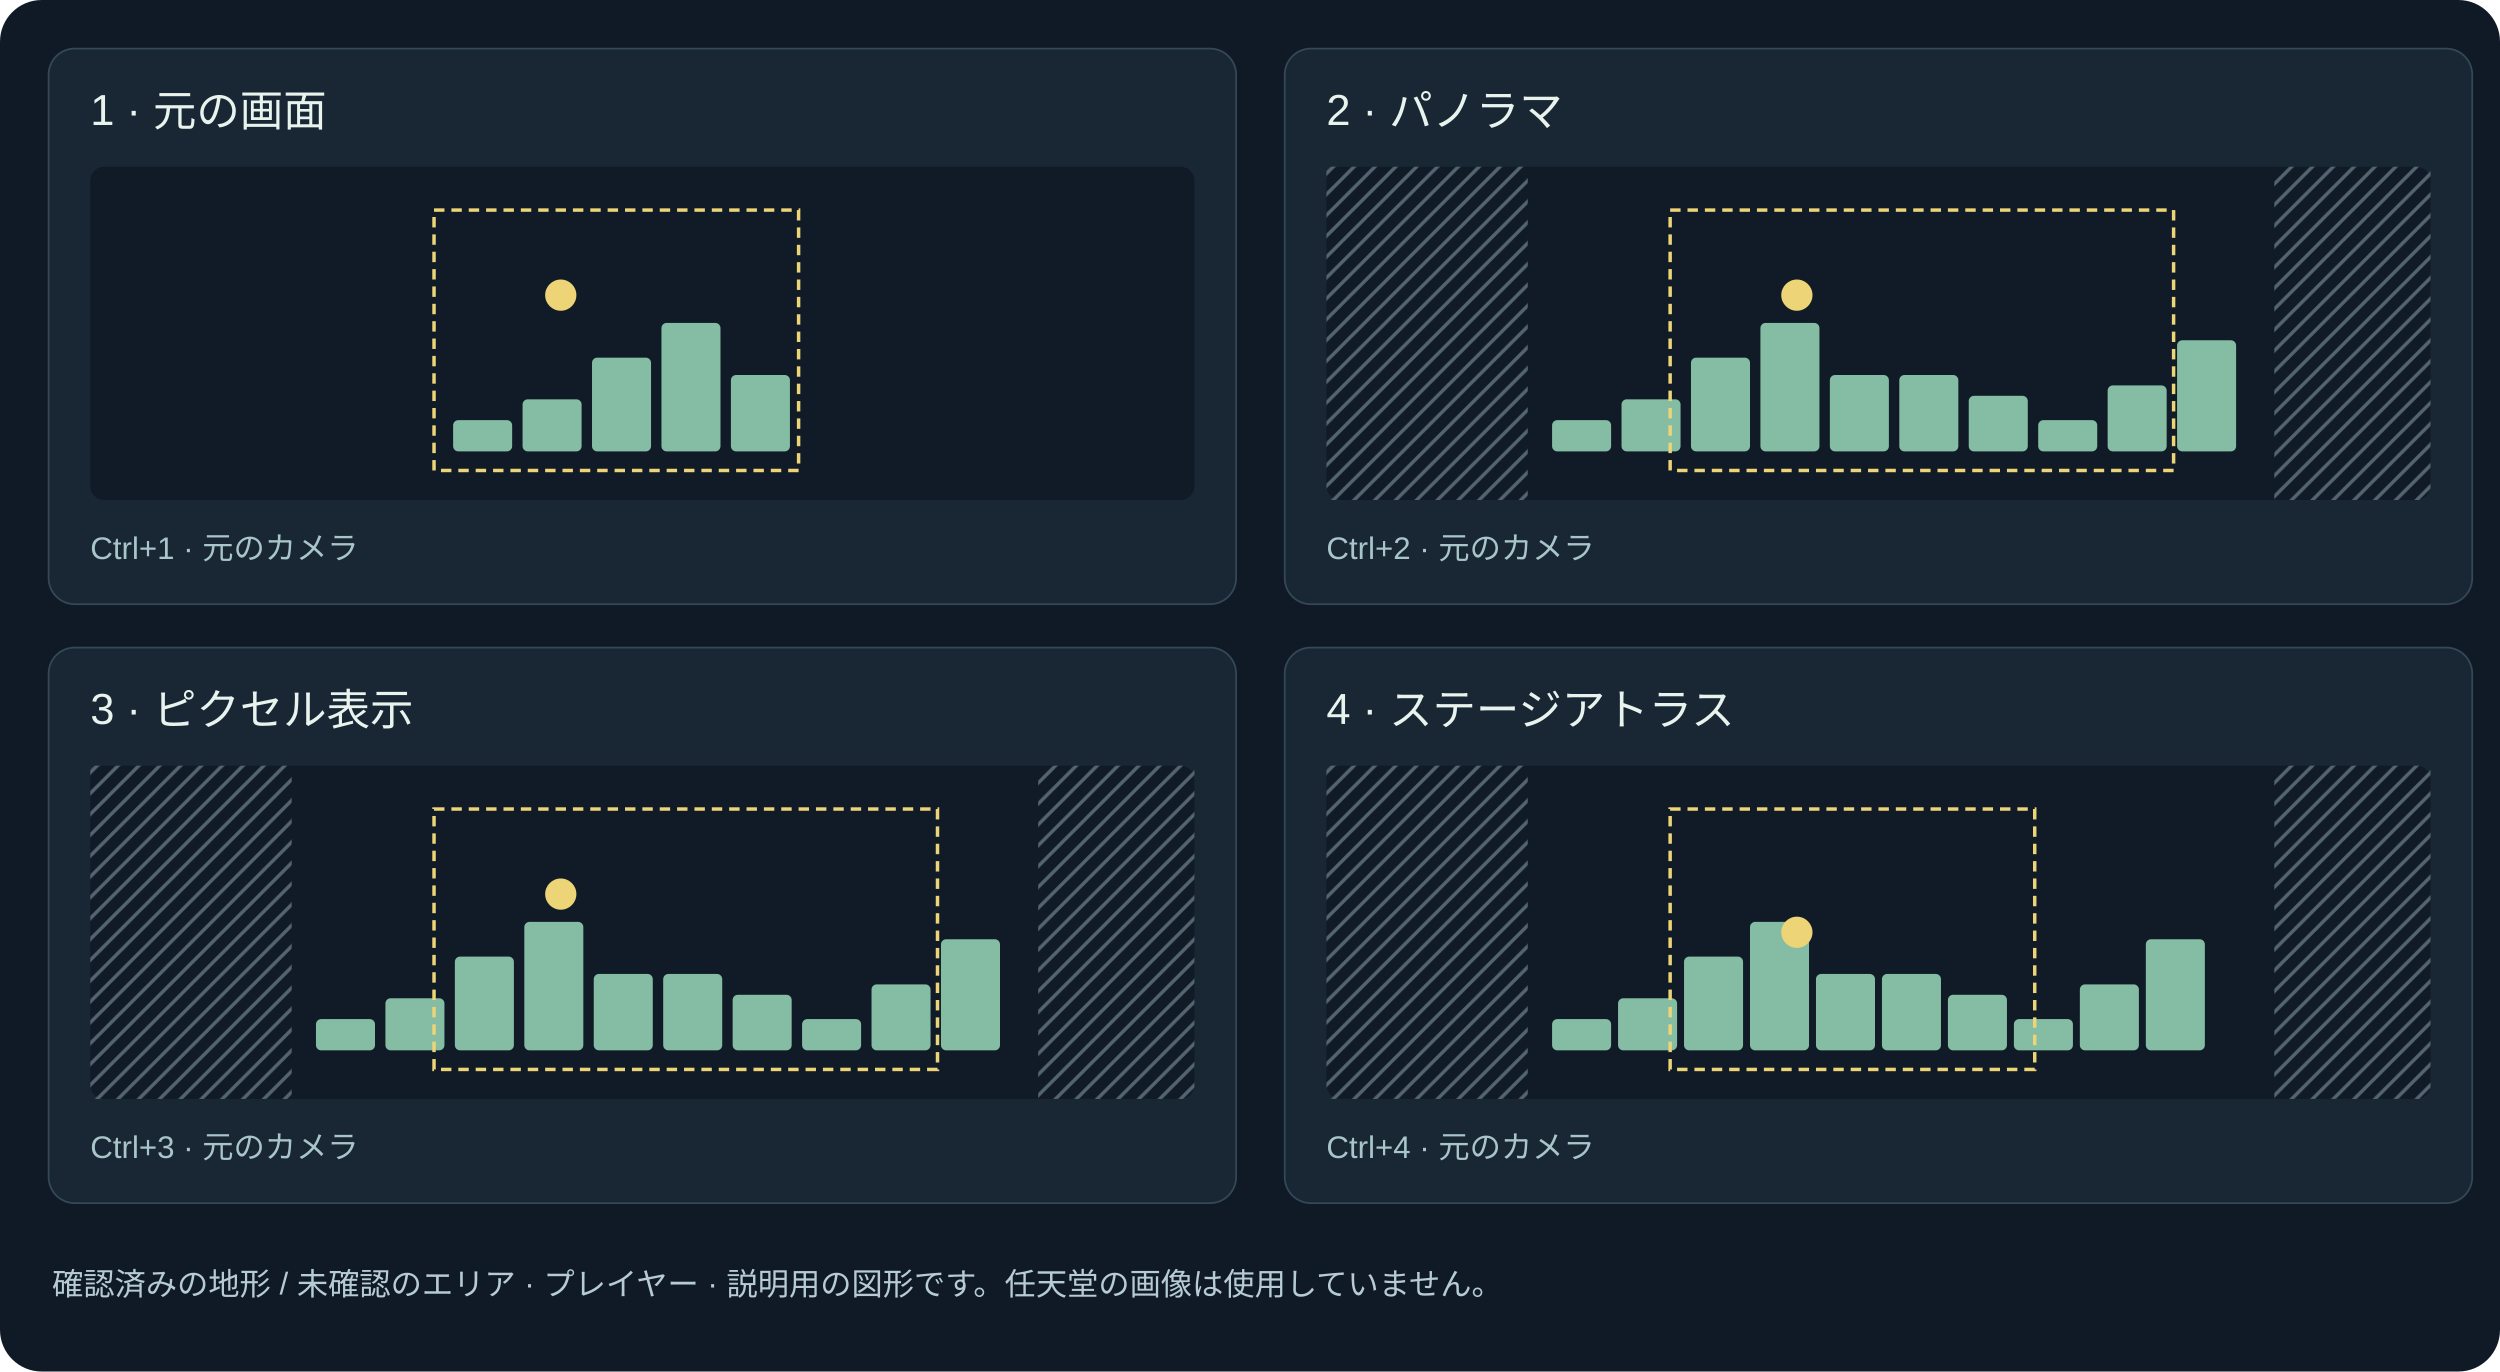
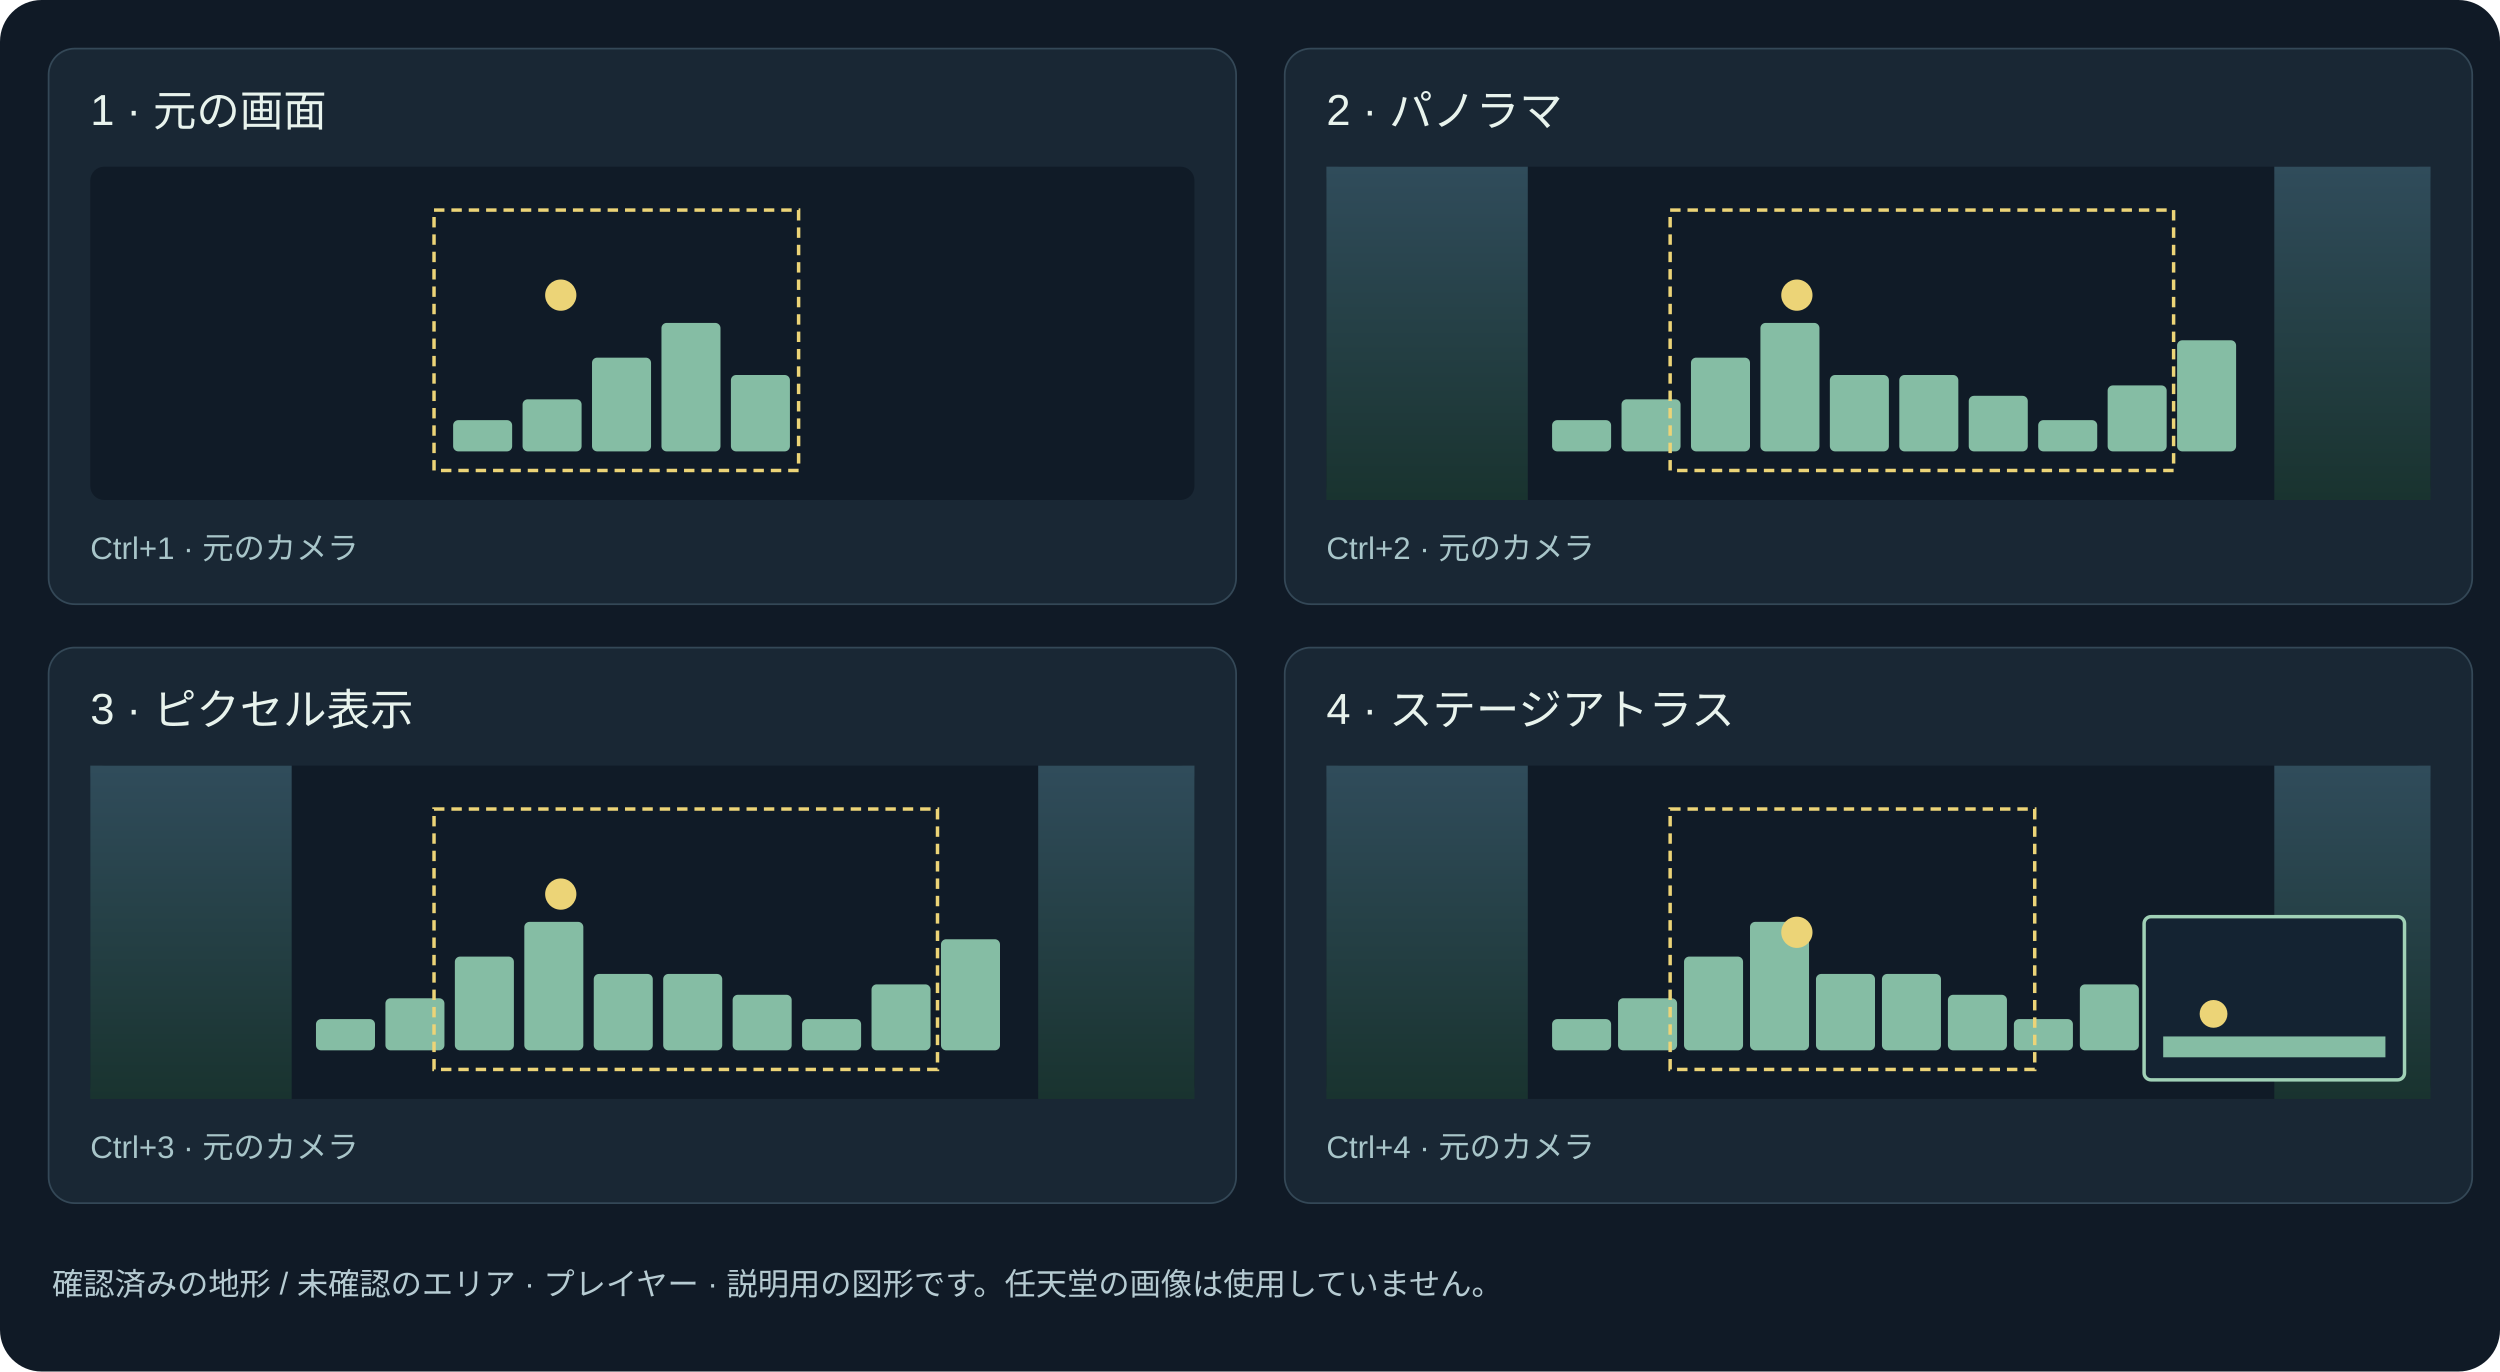
<svg xmlns="http://www.w3.org/2000/svg" width="1440" height="790" viewBox="0 0 1440 790" role="img">
  <defs>
-     <pattern id="unknown" width="12" height="12" patternUnits="userSpaceOnUse">
-       <path d="M-3 3L3-3M0 12L12 0M9 15L15 9" stroke="#536370" stroke-width="2" />
-     </pattern>
+     <linearGradient id="unknown" x2="0" y2="1">
+       <stop stop-color="#304c5b" />
+       <stop offset="1" stop-color="#19332f" />
+     </linearGradient>
  </defs>
  <rect width="1440" height="790" rx="24" fill="#101a26" />
  <g font-family="system-ui,Arial,sans-serif">
    <g transform="translate(28,28)">
      <rect width="684" height="320" rx="15" fill="#192734" stroke="#344857" />
      <text x="24" y="44" fill="#e8f3ed" font-size="25">1 · 元の画面</text>
      <rect x="24" y="68" width="636" height="192" rx="8" fill="#101b27" />
      <rect x="233" y="214" width="34" height="18" rx="3" fill="#85bda4" />
      <rect x="273" y="202" width="34" height="30" rx="3" fill="#85bda4" />
      <rect x="313" y="178" width="34" height="54" rx="3" fill="#85bda4" />
      <rect x="353" y="158" width="34" height="74" rx="3" fill="#85bda4" />
      <rect x="393" y="188" width="34" height="44" rx="3" fill="#85bda4" />
      <rect x="222" y="93" width="210" height="150" fill="none" stroke="#ecd477" stroke-width="2" stroke-dasharray="6 4" />
      <circle cx="295" cy="142" r="9" fill="#ecd477" />
      <text x="24" y="294" fill="#a8c5c9" font-size="18">Ctrl+1 · 元のカメラ</text>
    </g>
    <g transform="translate(740,28)">
      <rect width="684" height="320" rx="15" fill="#192734" stroke="#344857" />
      <text x="24" y="44" fill="#e8f3ed" font-size="25">2 · パノラマ</text>
      <rect x="24" y="68" width="636" height="192" rx="8" fill="#101b27" />
      <rect x="24" y="68" width="116" height="192" fill="url(#unknown)" />
      <rect x="570" y="68" width="90" height="192" fill="url(#unknown)" />
      <rect x="154" y="214" width="34" height="18" rx="3" fill="#85bda4" />
      <rect x="194" y="202" width="34" height="30" rx="3" fill="#85bda4" />
      <rect x="234" y="178" width="34" height="54" rx="3" fill="#85bda4" />
      <rect x="274" y="158" width="34" height="74" rx="3" fill="#85bda4" />
      <rect x="314" y="188" width="34" height="44" rx="3" fill="#85bda4" />
      <rect x="354" y="188" width="34" height="44" rx="3" fill="#85bda4" />
      <rect x="394" y="200" width="34" height="32" rx="3" fill="#85bda4" />
      <rect x="434" y="214" width="34" height="18" rx="3" fill="#85bda4" />
      <rect x="474" y="194" width="34" height="38" rx="3" fill="#85bda4" />
      <rect x="514" y="168" width="34" height="64" rx="3" fill="#85bda4" />
      <rect x="222" y="93" width="290" height="150" fill="none" stroke="#ecd477" stroke-width="2" stroke-dasharray="6 4" />
      <circle cx="295" cy="142" r="9" fill="#ecd477" />
      <text x="24" y="294" fill="#a8c5c9" font-size="18">Ctrl+2 · 元のカメラ</text>
    </g>
    <g transform="translate(28,373)">
      <rect width="684" height="320" rx="15" fill="#192734" stroke="#344857" />
      <text x="24" y="44" fill="#e8f3ed" font-size="25">3 · ピクセル表示</text>
      <rect x="24" y="68" width="636" height="192" rx="8" fill="#101b27" />
      <rect x="24" y="68" width="116" height="192" fill="url(#unknown)" />
      <rect x="570" y="68" width="90" height="192" fill="url(#unknown)" />
      <rect x="154" y="214" width="34" height="18" rx="3" fill="#85bda4" />
      <rect x="194" y="202" width="34" height="30" rx="3" fill="#85bda4" />
      <rect x="234" y="178" width="34" height="54" rx="3" fill="#85bda4" />
      <rect x="274" y="158" width="34" height="74" rx="3" fill="#85bda4" />
      <rect x="314" y="188" width="34" height="44" rx="3" fill="#85bda4" />
      <rect x="354" y="188" width="34" height="44" rx="3" fill="#85bda4" />
      <rect x="394" y="200" width="34" height="32" rx="3" fill="#85bda4" />
      <rect x="434" y="214" width="34" height="18" rx="3" fill="#85bda4" />
      <rect x="474" y="194" width="34" height="38" rx="3" fill="#85bda4" />
      <rect x="514" y="168" width="34" height="64" rx="3" fill="#85bda4" />
      <rect x="222" y="93" width="290" height="150" fill="none" stroke="#ecd477" stroke-width="2" stroke-dasharray="6 4" />
      <circle cx="295" cy="142" r="9" fill="#ecd477" />
      <text x="24" y="294" fill="#a8c5c9" font-size="18">Ctrl+3 · 元のカメラ</text>
    </g>
    <g transform="translate(740,373)">
      <rect width="684" height="320" rx="15" fill="#192734" stroke="#344857" />
      <text x="24" y="44" fill="#e8f3ed" font-size="25">4 · ステージアトラス</text>
      <rect x="24" y="68" width="636" height="192" rx="8" fill="#101b27" />
      <rect x="24" y="68" width="116" height="192" fill="url(#unknown)" />
      <rect x="570" y="68" width="90" height="192" fill="url(#unknown)" />
      <rect x="154" y="214" width="34" height="18" rx="3" fill="#85bda4" />
      <rect x="192" y="202" width="34" height="30" rx="3" fill="#85bda4" />
      <rect x="230" y="178" width="34" height="54" rx="3" fill="#85bda4" />
      <rect x="268" y="158" width="34" height="74" rx="3" fill="#85bda4" />
      <rect x="306" y="188" width="34" height="44" rx="3" fill="#85bda4" />
      <rect x="344" y="188" width="34" height="44" rx="3" fill="#85bda4" />
      <rect x="382" y="200" width="34" height="32" rx="3" fill="#85bda4" />
      <rect x="420" y="214" width="34" height="18" rx="3" fill="#85bda4" />
      <rect x="458" y="194" width="34" height="38" rx="3" fill="#85bda4" />
      <rect x="496" y="168" width="34" height="64" rx="3" fill="#85bda4" />
      <rect x="222" y="93" width="210" height="150" fill="none" stroke="#ecd477" stroke-width="2" stroke-dasharray="6 4" />
      <circle cx="295" cy="164" r="9" fill="#ecd477" />
+       <rect x="495" y="155" width="150" height="94" rx="4" fill="#142332" stroke="#a0d1b6" stroke-width="2" />
+       <rect x="506" y="224" width="128" height="12" fill="#85bda4" />
+       <circle cx="535" cy="211" r="8" fill="#ecd477" />
      <text x="24" y="294" fill="#a8c5c9" font-size="18">Ctrl+4 · 元のカメラ</text>
    </g>
    <text x="30" y="746" fill="#b6cbd2" font-size="18">確認済みの地形 / 未確認のエリア · プレイヤー · 説明用の図形です。任天堂の画像は使用していません。</text>
  </g>
</svg>
